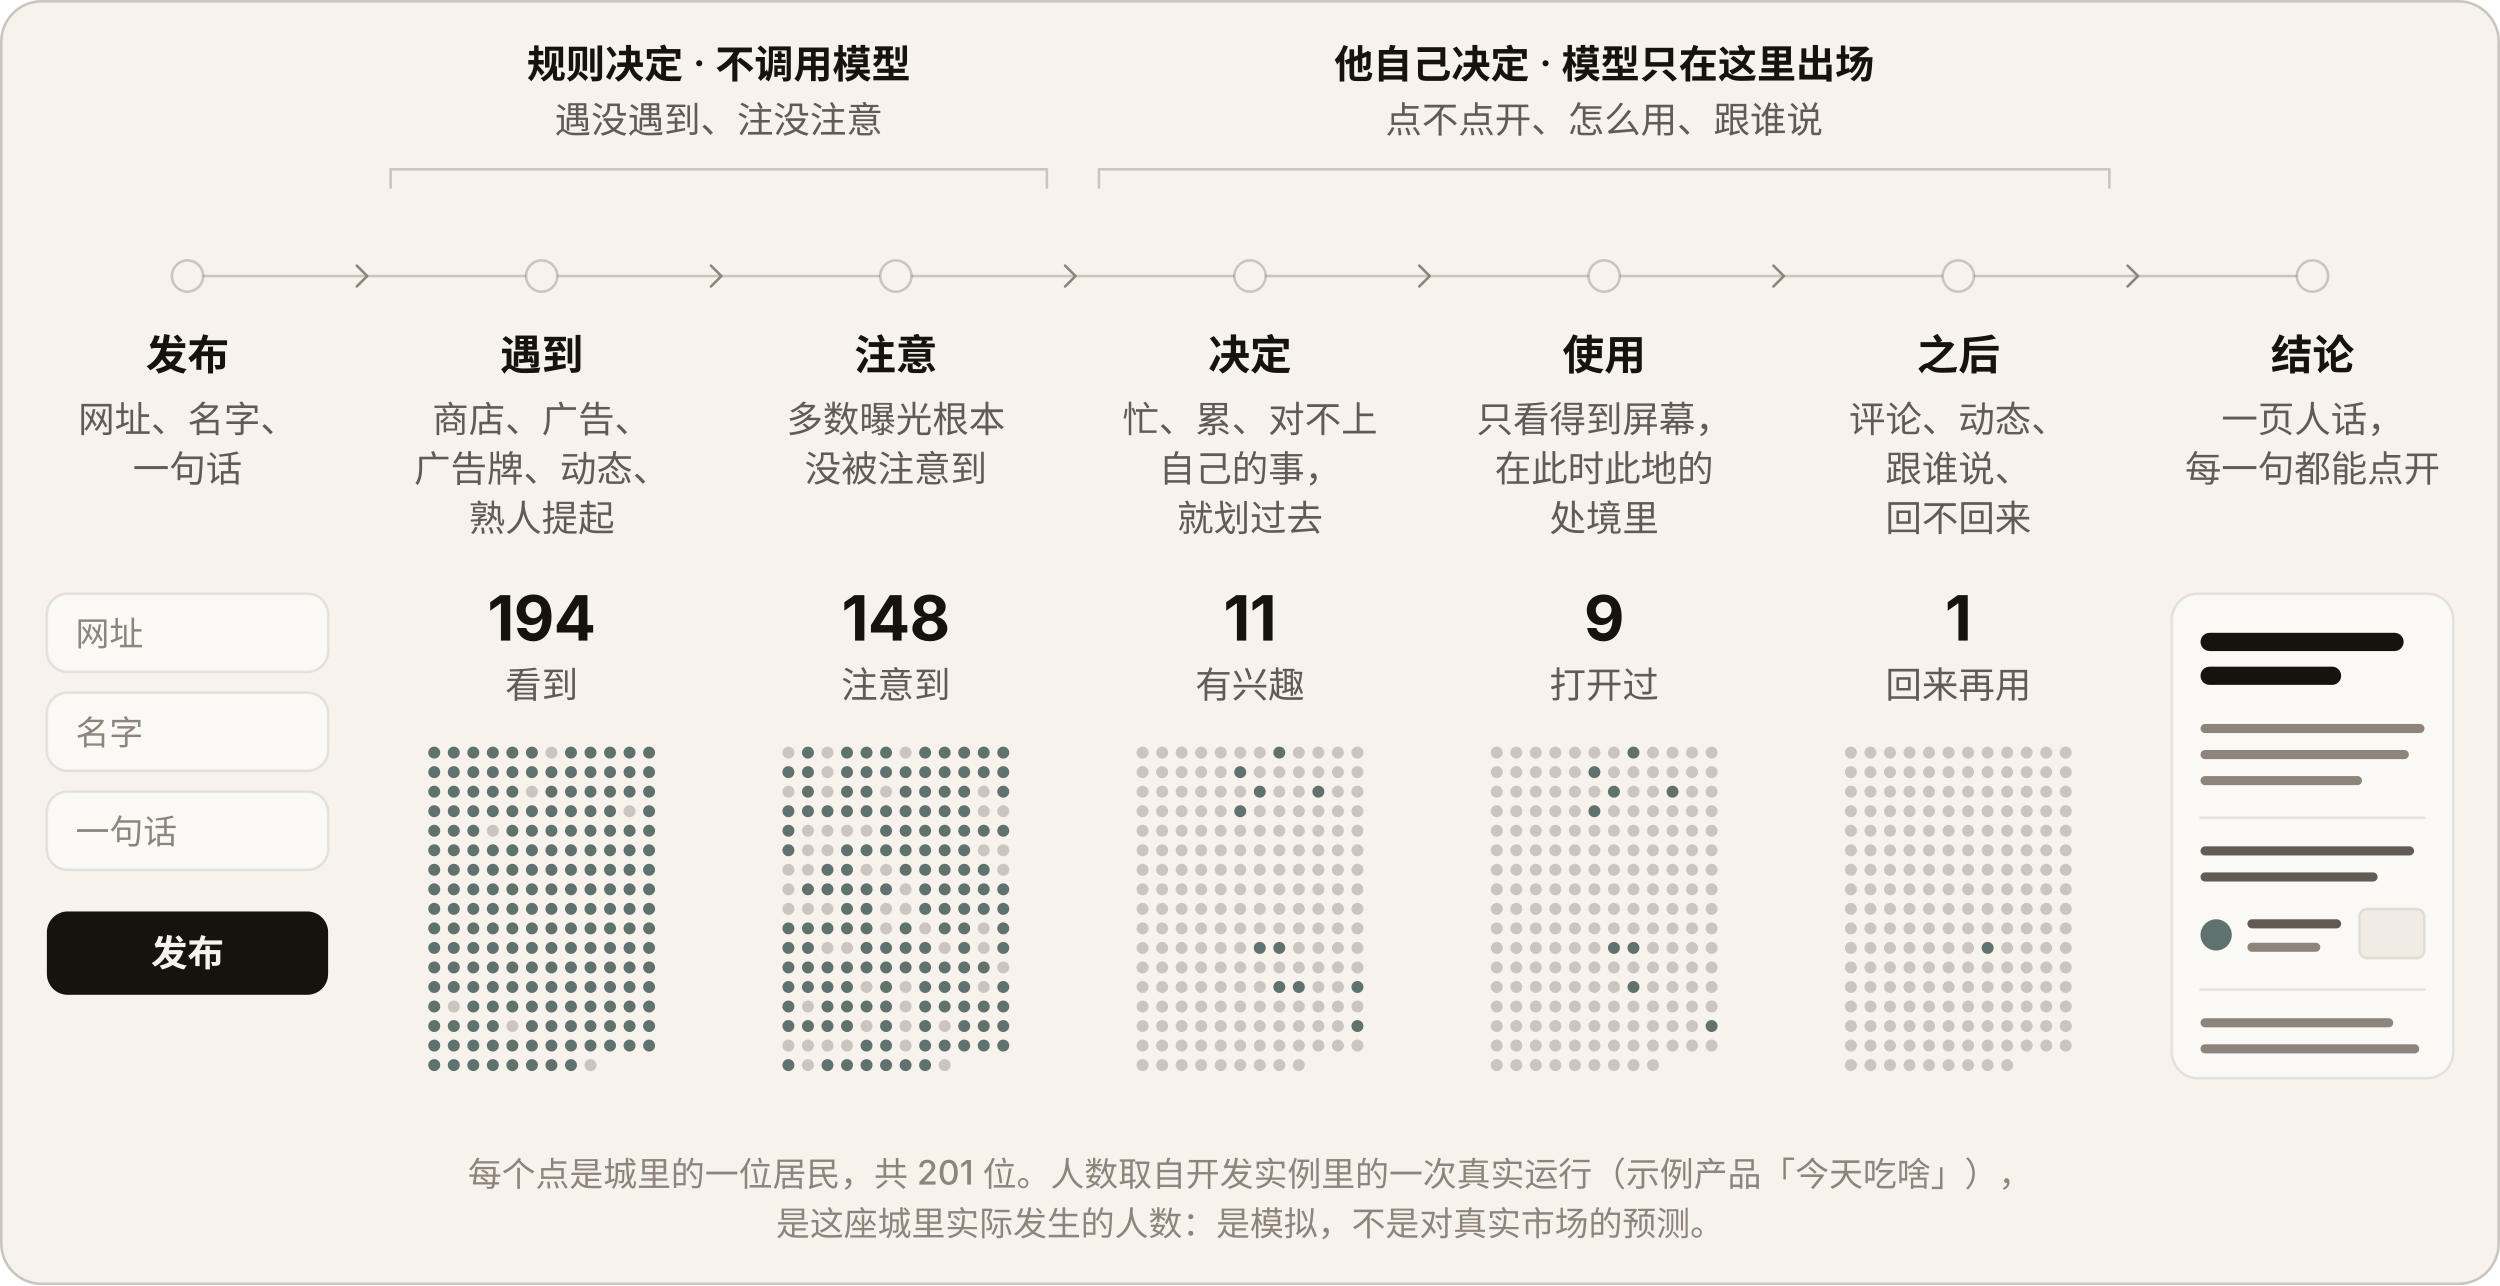
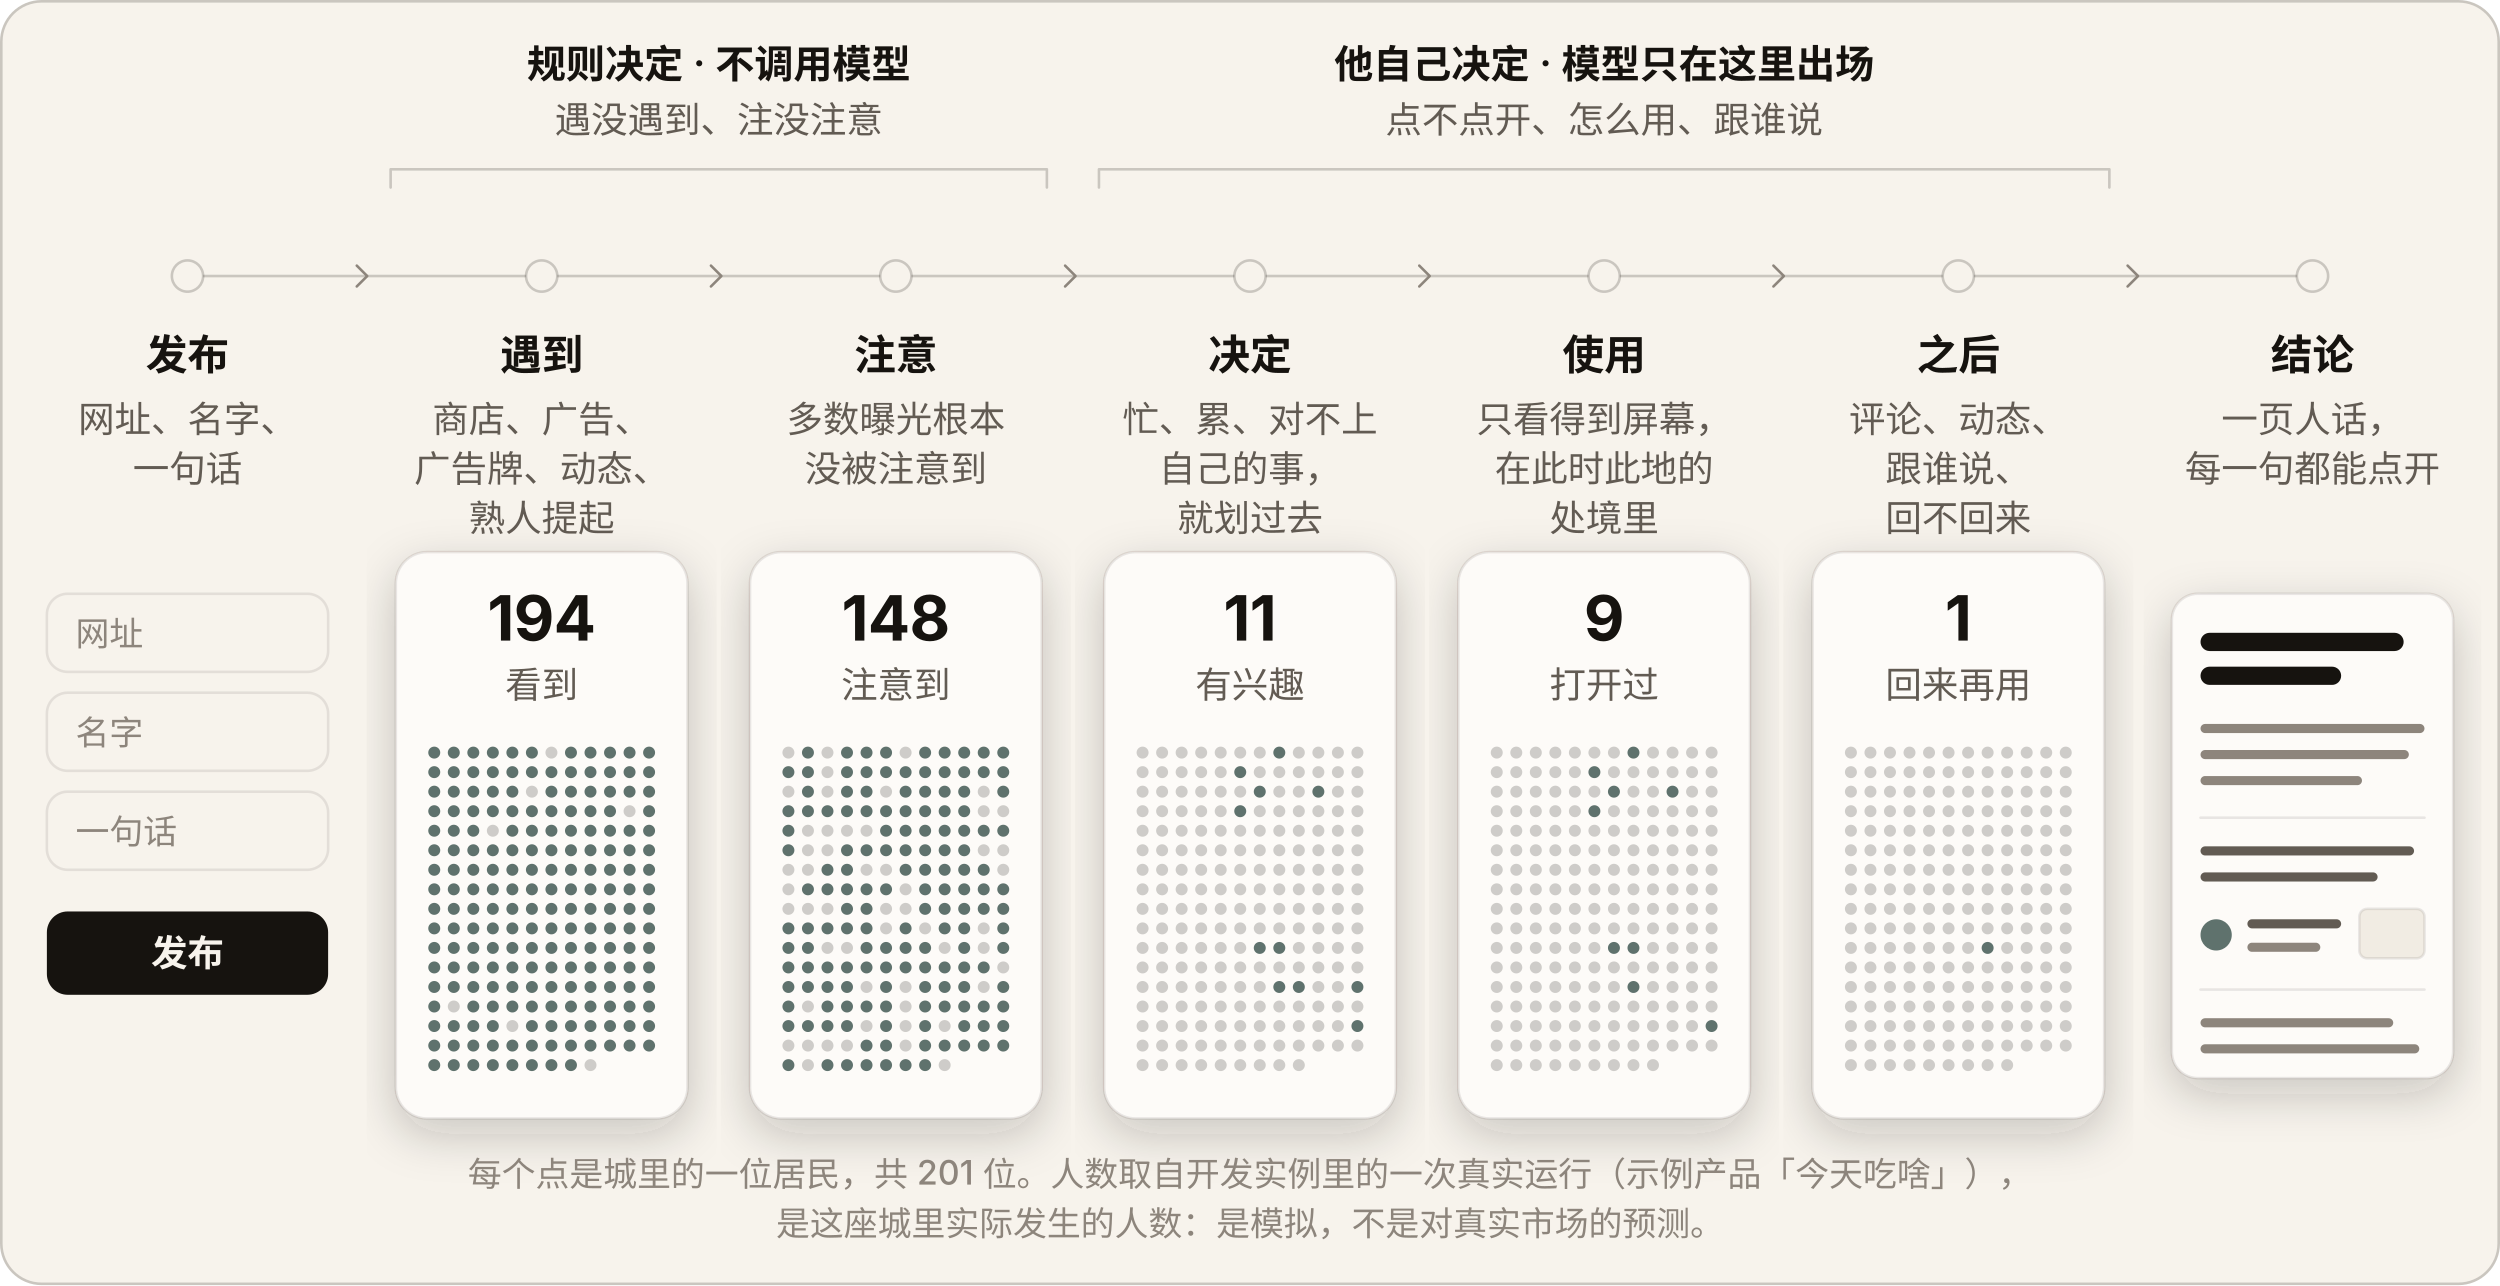
<svg xmlns="http://www.w3.org/2000/svg" class="fig fig-journey fig-n7" viewBox="0 0 960 493.5" width="960" height="493.5" role="img" aria-label="发布之后发生什么：产品被发布到城里，居民遇到它、注意到它、自己决定要不要点开、在自己的处境里使用、之后告诉别人，最后汇成一页结论。遇没遇到、注没注意由规则决定，其余由居民自己决定。" xml:lang="zh-CN">
-   <style>.fig text{font-family:Inter,ui-sans-serif,system-ui,-apple-system,"Segoe UI","PingFang SC","Hiragino Sans GB","Microsoft YaHei","Noto Sans CJK SC","Noto Sans SC",sans-serif}.fig .t{fill:#26221e;font-size:13px;font-weight:450}.fig .t-d{fill:#16130f}.fig .t-m{fill:#625b53}.fig .t-s{fill:#8d857c}.fig .t-inv{fill:#f7f3ec}.fig .t-link{fill:#4b6560}.fig .t-danger{fill:#9c4b4b}.fig .t-mono{font-family:ui-monospace,SFMono-Regular,Menlo,Consolas,"Liberation Mono","Noto Sans Mono CJK SC",monospace}.fig .t-sb{font-weight:600}.fig .t-b{font-weight:700}.fig .t-mid{text-anchor:middle}.fig .t-end{text-anchor:end}.fig .t-num{font-variant-numeric:tabular-nums}.fig .t-9{font-size:9px}.fig .t-11{font-size:11px}.fig .t-12{font-size:12px}.fig .t-13{font-size:13px}.fig .t-14{font-size:14px}.fig .t-15{font-size:15px}.fig .t-16{font-size:16px}.fig .t-19{font-size:19px}.fig .t-24{font-size:24px;letter-spacing:-0.01em}.fig .t-60{font-size:60px;letter-spacing:-0.03em}.fig .f-bg,.fig .f-card{fill:#f7f3ec}.fig .f-raised{fill:#fbf9f5}.fig .f-surface{fill:#fdfbf8}.fig .f-hover{fill:#f1ece3}.fig .f-fg{fill:#16130f}.fig .f-muted{fill:#625b53}.fig .f-subtle{fill:#8d857c}.fig .f-sage{fill:#5f726d}.fig .f-avatar{fill:#8d857c}.fig .f-accent{fill:#a5623f}.fig .f-accent-soft{fill:rgb(165 98 63 / 0.1)}.fig .f-danger{fill:#9c4b4b}.fig .no-fill{fill:none}.fig .s-line{stroke:rgb(44 38 32 / 0.1)}.fig .s-strong{stroke:rgb(44 38 32 / 0.22)}.fig .s-muted{stroke:#8d857c}.fig .s-fg{stroke:#16130f}.fig .s-sage{stroke:#5f726d}.fig .s-accent{stroke:#a5623f;stroke-width:1.5}.fig .s-danger{stroke:#9c4b4b}.fig .s-card{stroke:#f7f3ec;stroke-width:2}.fig .sw-2{stroke-width:2}.fig .dashed{stroke-dasharray:5 5}.fig .faint{opacity:0.45}.fig path,.fig line{stroke-linecap:round;stroke-linejoin:round}.fig .dot{fill:none;stroke-width:4.6;stroke-linecap:round}.fig .dot-off{stroke:rgb(44 38 32 / 0.22)}.fig .dot-on{stroke:#5f726d}.fig .now{opacity:0}.fig-n3 .now{animation:fig-now-3 7.8s cubic-bezier(0.2,0,0,1) infinite}.fig-n4 .now{animation:fig-now-4 10.4s cubic-bezier(0.2,0,0,1) infinite}.fig-n7 .now{animation:fig-now-7 18.2s cubic-bezier(0.2,0,0,1) infinite}.fig .now-2{animation-delay:2.6s}.fig .now-3{animation-delay:5.2s}.fig .now-4{animation-delay:7.8s}.fig .now-5{animation-delay:10.4s}.fig .now-6{animation-delay:13s}.fig .now-7{animation-delay:15.6s}@keyframes fig-now-3{0%{opacity:0}4%,29%{opacity:1}33.3%,100%{opacity:0}}@keyframes fig-now-4{0%{opacity:0}3%,22%{opacity:1}25%,100%{opacity:0}}@keyframes fig-now-7{0%{opacity:0}1.8%,12.5%{opacity:1}14.28%,100%{opacity:0}}.fig .ripple{opacity:0.5;transform-box:fill-box;transform-origin:center;animation:fig-ripple 2.6s cubic-bezier(0.2,0,0,1) infinite}@keyframes fig-ripple{0%{opacity:0.9;transform:scale(0.4)}70%,100%{opacity:0;transform:scale(1.5)}}.fig .breath{animation:fig-breath 5000ms cubic-bezier(0.45,0,0.55,1) infinite}@keyframes fig-breath{0%,100%{opacity:0.35}50%{opacity:1}}.fig .tw{animation:fig-twinkle 9s cubic-bezier(0.45,0,0.55,1) infinite}.fig .tw-2{animation-delay:-2.2s}.fig .tw-3{animation-delay:-4.6s}.fig .tw-4{animation-delay:-6.9s}@keyframes fig-twinkle{0%,38%,100%{opacity:1}46%,72%{opacity:0.12}80%{opacity:1}}.fig .px-a{fill:#5f726d}.fig .px-b{fill:#3e4f4b}.fig .px-lit{fill:#a5623f}.fig .px-dim{fill:#f7f3ec;opacity:.5}@media (prefers-reduced-motion:reduce){.fig *{animation:none!important}}</style>
+   <style>.fig text{font-family:Inter,ui-sans-serif,system-ui,-apple-system,"Segoe UI","PingFang SC","Hiragino Sans GB","Microsoft YaHei","Noto Sans CJK SC","Noto Sans SC",sans-serif}.fig .t{fill:#26221e;font-size:13px;font-weight:450}.fig .t-d{fill:#16130f}.fig .t-m{fill:#625b53}.fig .t-s{fill:#8d857c}.fig .t-inv{fill:#f7f3ec}.fig .t-link{fill:#4b6560}.fig .t-danger{fill:#9c4b4b}.fig .t-mono{font-family:ui-monospace,SFMono-Regular,Menlo,Consolas,"Liberation Mono","Noto Sans Mono CJK SC",monospace}.fig .t-sb{font-weight:600}.fig .t-b{font-weight:700}.fig .t-mid{text-anchor:middle}.fig .t-end{text-anchor:end}.fig .t-num{font-variant-numeric:tabular-nums}.fig .t-9{font-size:9px}.fig .t-11{font-size:11px}.fig .t-12{font-size:12px}.fig .t-13{font-size:13px}.fig .t-14{font-size:14px}.fig .t-15{font-size:15px}.fig .t-16{font-size:16px}.fig .t-19{font-size:19px}.fig .t-24{font-size:24px;letter-spacing:-0.01em}.fig .t-60{font-size:60px;letter-spacing:-0.03em}.fig .f-bg,.fig .f-card{fill:#f7f3ec}.fig .f-inset{fill:#f7f3ec}.fig .f-track{fill:rgb(44 38 32 / 0.1)}.fig .f-danger-wash{fill:#9c4b4b;fill-opacity:0.07}.fig .s-hl{stroke:#fffefc;stroke-opacity:0.09}.fig .fx-shadow{flood-color:rgb(38 34 30 / 0.4);flood-opacity:0.55}.fig .f-raised{fill:#fbf9f5}.fig .f-surface{fill:#fdfbf8}.fig .f-hover{fill:#f1ece3}.fig .f-fg{fill:#16130f}.fig .f-muted{fill:#625b53}.fig .f-subtle{fill:#8d857c}.fig .f-sage{fill:#5f726d}.fig .f-avatar{fill:#8d857c}.fig .f-accent{fill:#a5623f}.fig .f-accent-soft{fill:rgb(165 98 63 / 0.1)}.fig .f-danger{fill:#9c4b4b}.fig .no-fill{fill:none}.fig .s-line{stroke:rgb(44 38 32 / 0.1)}.fig .s-strong{stroke:rgb(44 38 32 / 0.22)}.fig .s-muted{stroke:#8d857c}.fig .s-fg{stroke:#16130f}.fig .s-sage{stroke:#5f726d}.fig .s-accent{stroke:#a5623f;stroke-width:1.5}.fig .s-danger{stroke:#9c4b4b}.fig .s-card{stroke:#f7f3ec;stroke-width:2}.fig .sw-2{stroke-width:2}.fig .dashed{stroke-dasharray:5 5}.fig .faint{opacity:0.45}.fig path,.fig line{stroke-linecap:round;stroke-linejoin:round}.fig .dot{fill:none;stroke-width:4.6;stroke-linecap:round}.fig .dot-off{stroke:rgb(44 38 32 / 0.22)}.fig .dot-on{stroke:#5f726d}.fig .now{opacity:0}.fig-n3 .now{animation:fig-now-3 7.8s cubic-bezier(0.2,0,0,1) infinite}.fig-n4 .now{animation:fig-now-4 10.4s cubic-bezier(0.2,0,0,1) infinite}.fig-n7 .now{animation:fig-now-7 18.2s cubic-bezier(0.2,0,0,1) infinite}.fig .now-2{animation-delay:2.6s}.fig .now-3{animation-delay:5.2s}.fig .now-4{animation-delay:7.8s}.fig .now-5{animation-delay:10.4s}.fig .now-6{animation-delay:13s}.fig .now-7{animation-delay:15.6s}@keyframes fig-now-3{0%{opacity:0}4%,29%{opacity:1}33.3%,100%{opacity:0}}@keyframes fig-now-4{0%{opacity:0}3%,22%{opacity:1}25%,100%{opacity:0}}@keyframes fig-now-7{0%{opacity:0}1.8%,12.5%{opacity:1}14.28%,100%{opacity:0}}.fig .ripple{opacity:0.5;transform-box:fill-box;transform-origin:center;animation:fig-ripple 2.6s cubic-bezier(0.2,0,0,1) infinite}@keyframes fig-ripple{0%{opacity:0.9;transform:scale(0.4)}70%,100%{opacity:0;transform:scale(1.5)}}.fig .breath{animation:fig-breath 5000ms cubic-bezier(0.45,0,0.55,1) infinite}@keyframes fig-breath{0%,100%{opacity:0.35}50%{opacity:1}}.fig .tw{animation:fig-twinkle 9s cubic-bezier(0.45,0,0.55,1) infinite}.fig .tw-2{animation-delay:-2.2s}.fig .tw-3{animation-delay:-4.6s}.fig .tw-4{animation-delay:-6.9s}@keyframes fig-twinkle{0%,38%,100%{opacity:1}46%,72%{opacity:0.12}80%{opacity:1}}.fig .px-a{fill:#5f726d}.fig .px-b{fill:#3e4f4b}.fig .px-lit{fill:#a5623f}.fig .px-dim{fill:#f7f3ec;opacity:.5}@media (prefers-reduced-motion:reduce){.fig *{animation:none!important}}</style>
  <defs>
    <clipPath id="fig-card">
      <rect width="960" height="493.5" rx="16" />
    </clipPath>
  </defs>
  <g clip-path="url(#fig-card)">
    <rect width="960" height="493.5" fill="#f7f3ec" />
+     <defs>
+       <filter id="fx-journey" x="-10%" y="-10%" width="120%" height="140%">
+         <feDropShadow class="fx-shadow" dx="0" dy="6" stdDeviation="9" />
+       </filter>
+     </defs>
    <text x="276" y="30" class="t t-d t-sb t-15 t-mid">规则决定 · 不调用模型</text>
    <text x="276" y="51" class="t t-m t-14 t-mid">遇没遇到、注没注意</text>
    <path d="M150 72v-7h252v7" class="s-strong no-fill" />
    <text x="616" y="30" class="t t-d t-sb t-15 t-mid">他自己决定 · 模型只在这里出场</text>
    <text x="616" y="51" class="t t-m t-14 t-mid">点不点开、怎么用、跟谁说</text>
    <path d="M422 72v-7h388v7" class="s-strong no-fill" />
    <g class="now now-1" aria-hidden="true">
      <rect x="10" y="90" width="124" height="337.5" rx="14" class="f-accent-soft" />
    </g>
    <g class="now now-2" aria-hidden="true">
      <rect x="146" y="90" width="124" height="337.5" rx="14" class="f-accent-soft" />
    </g>
    <g class="now now-3" aria-hidden="true">
      <rect x="282" y="90" width="124" height="337.5" rx="14" class="f-accent-soft" />
    </g>
    <g class="now now-4" aria-hidden="true">
      <rect x="418" y="90" width="124" height="337.5" rx="14" class="f-accent-soft" />
    </g>
    <g class="now now-5" aria-hidden="true">
      <rect x="554" y="90" width="124" height="337.5" rx="14" class="f-accent-soft" />
    </g>
    <g class="now now-6" aria-hidden="true">
      <rect x="690" y="90" width="124" height="337.5" rx="14" class="f-accent-soft" />
    </g>
    <g class="now now-7" aria-hidden="true">
      <rect x="826" y="90" width="124" height="337.5" rx="14" class="f-accent-soft" />
    </g>
    <path d="M72 106L888 106" class="s-strong" />
    <path d="M137 102l4 4l-4 4" class="s-muted no-fill" />
    <path d="M273 102l4 4l-4 4" class="s-muted no-fill" />
    <path d="M409 102l4 4l-4 4" class="s-muted no-fill" />
    <path d="M545 102l4 4l-4 4" class="s-muted no-fill" />
    <path d="M681 102l4 4l-4 4" class="s-muted no-fill" />
    <path d="M817 102l4 4l-4 4" class="s-muted no-fill" />
    <circle cx="72" cy="106" r="6" class="f-bg s-strong" />
    <g class="now now-1" aria-hidden="true">
      <circle cx="72" cy="106" r="6" class="f-accent" />
      <circle cx="72" cy="106" r="11" class="no-fill s-accent faint" />
    </g>
    <text x="72" y="142" class="t t-d t-b t-16 t-mid">发布</text>
    <text x="72" y="166" class="t t-m t-14 t-mid">网址、名字、</text>
    <text x="72" y="185" class="t t-m t-14 t-mid">一句话</text>
    <circle cx="208" cy="106" r="6" class="f-bg s-strong" />
    <g class="now now-2" aria-hidden="true">
      <circle cx="208" cy="106" r="6" class="f-accent" />
      <circle cx="208" cy="106" r="11" class="no-fill s-accent faint" />
    </g>
    <text x="208" y="142" class="t t-d t-b t-16 t-mid">遇到</text>
    <text x="208" y="166" class="t t-m t-14 t-mid">商店、广告、</text>
    <text x="208" y="185" class="t t-m t-14 t-mid">广告牌、动态、</text>
    <text x="208" y="204" class="t t-m t-14 t-mid">熟人提起</text>
    <circle cx="344" cy="106" r="6" class="f-bg s-strong" />
    <g class="now now-3" aria-hidden="true">
      <circle cx="344" cy="106" r="6" class="f-accent" />
      <circle cx="344" cy="106" r="11" class="no-fill s-accent faint" />
    </g>
    <text x="344" y="142" class="t t-d t-b t-16 t-mid">注意</text>
    <text x="344" y="166" class="t t-m t-14 t-mid">多数曝光根本</text>
    <text x="344" y="185" class="t t-m t-14 t-mid">没被注意到</text>
    <circle cx="480" cy="106" r="6" class="f-bg s-strong" />
    <g class="now now-4" aria-hidden="true">
      <circle cx="480" cy="106" r="6" class="f-accent" />
      <circle cx="480" cy="106" r="11" class="no-fill s-accent faint" />
    </g>
    <text x="480" y="142" class="t t-d t-b t-16 t-mid">决定</text>
    <text x="480" y="166" class="t t-m t-14 t-mid">忙、累、对不上</text>
    <text x="480" y="185" class="t t-m t-14 t-mid">自己的事，</text>
    <text x="480" y="204" class="t t-m t-14 t-mid">就划过去</text>
    <circle cx="616" cy="106" r="6" class="f-bg s-strong" />
    <g class="now now-5" aria-hidden="true">
      <circle cx="616" cy="106" r="6" class="f-accent" />
      <circle cx="616" cy="106" r="11" class="no-fill s-accent faint" />
    </g>
    <text x="616" y="142" class="t t-d t-b t-16 t-mid">使用</text>
    <text x="616" y="166" class="t t-m t-14 t-mid">只看得到屏幕，</text>
    <text x="616" y="185" class="t t-m t-14 t-mid">在此时此地的</text>
    <text x="616" y="204" class="t t-m t-14 t-mid">处境里</text>
    <circle cx="752" cy="106" r="6" class="f-bg s-strong" />
    <g class="now now-6" aria-hidden="true">
      <circle cx="752" cy="106" r="6" class="f-accent" />
      <circle cx="752" cy="106" r="11" class="no-fill s-accent faint" />
    </g>
    <text x="752" y="142" class="t t-d t-b t-16 t-mid">之后</text>
    <text x="752" y="166" class="t t-m t-14 t-mid">评论、动态、</text>
    <text x="752" y="185" class="t t-m t-14 t-mid">跟谁说、</text>
    <text x="752" y="204" class="t t-m t-14 t-mid">回不回来</text>
    <circle cx="888" cy="106" r="6" class="f-bg s-strong" />
    <g class="now now-7" aria-hidden="true">
      <circle cx="888" cy="106" r="6" class="f-accent" />
      <circle cx="888" cy="106" r="11" class="no-fill s-accent faint" />
    </g>
    <text x="888" y="142" class="t t-d t-b t-16 t-mid">结论</text>
    <text x="888" y="166" class="t t-m t-14 t-mid">一页人话，</text>
    <text x="888" y="185" class="t t-m t-14 t-mid">每一句都能点开</text>
+     <rect x="152" y="212" width="112" height="217.5" rx="12" class="f-surface s-line" filter="url(#fx-journey)" />
+     <path d="M164 212.75H252" class="s-hl no-fill" />
    <text x="208" y="246" class="t t-d t-b t-24 t-mid t-num">194</text>
    <text x="208" y="268" class="t t-m t-14 t-mid">看到</text>
    <path d="M211.75 289h0M204.25 304h0M241.75 311.5h0M189.25 319h0M174.25 386.5h0M196.75 394h0M226.75 409h0" class="dot dot-off" />
    <path d="M166.75 289h0M174.25 289h0M181.75 289h0M189.25 289h0M196.75 289h0M204.25 289h0M219.25 289h0M226.75 289h0M234.25 289h0M241.75 289h0M249.25 289h0M166.75 296.5h0M174.25 296.5h0M181.75 296.5h0M189.25 296.5h0M196.75 296.5h0M204.25 296.5h0M211.75 296.5h0M219.25 296.5h0M226.75 296.5h0M234.25 296.5h0M241.75 296.5h0M249.25 296.5h0M166.75 304h0M174.25 304h0M181.75 304h0M189.25 304h0M196.75 304h0M211.75 304h0M219.25 304h0M226.75 304h0M234.25 304h0M241.75 304h0M249.25 304h0M166.75 311.5h0M174.25 311.5h0M181.75 311.5h0M189.25 311.5h0M196.75 311.5h0M204.25 311.5h0M211.75 311.5h0M219.25 311.5h0M226.75 311.5h0M234.25 311.5h0M249.25 311.5h0M166.75 319h0M174.25 319h0M181.75 319h0M196.75 319h0M204.25 319h0M211.75 319h0M219.25 319h0M226.75 319h0M234.25 319h0M241.75 319h0M249.25 319h0M166.75 326.5h0M174.25 326.5h0M181.75 326.5h0M189.25 326.5h0M196.75 326.5h0M204.25 326.5h0M211.75 326.5h0M219.25 326.5h0M226.75 326.5h0M234.25 326.5h0M241.75 326.5h0M249.25 326.5h0M166.75 334h0M174.25 334h0M181.75 334h0M189.25 334h0M196.75 334h0M204.25 334h0M211.75 334h0M219.25 334h0M226.75 334h0M234.25 334h0M241.75 334h0M249.25 334h0M166.75 341.5h0M174.25 341.5h0M181.75 341.5h0M189.25 341.5h0M196.75 341.5h0M204.25 341.5h0M211.75 341.5h0M219.25 341.5h0M226.75 341.5h0M234.25 341.5h0M241.75 341.5h0M249.25 341.5h0M166.75 349h0M174.25 349h0M181.75 349h0M189.25 349h0M196.75 349h0M204.25 349h0M211.75 349h0M219.25 349h0M226.75 349h0M234.25 349h0M241.75 349h0M249.25 349h0M166.75 356.5h0M174.25 356.5h0M181.75 356.5h0M189.25 356.5h0M196.75 356.5h0M204.25 356.5h0M211.75 356.5h0M219.25 356.5h0M226.75 356.5h0M234.25 356.5h0M241.75 356.5h0M249.25 356.5h0M166.75 364h0M174.25 364h0M181.75 364h0M189.25 364h0M196.75 364h0M204.25 364h0M211.75 364h0M219.25 364h0M226.75 364h0M234.25 364h0M241.75 364h0M249.25 364h0M166.75 371.5h0M174.25 371.5h0M181.75 371.5h0M189.25 371.5h0M196.75 371.5h0M204.25 371.5h0M211.75 371.5h0M219.25 371.5h0M226.75 371.5h0M234.25 371.5h0M241.75 371.5h0M249.25 371.5h0M166.75 379h0M174.25 379h0M181.75 379h0M189.25 379h0M196.75 379h0M204.25 379h0M211.75 379h0M219.25 379h0M226.75 379h0M234.25 379h0M241.75 379h0M249.25 379h0M166.75 386.5h0M181.75 386.5h0M189.25 386.5h0M196.75 386.5h0M204.25 386.5h0M211.75 386.5h0M219.25 386.5h0M226.75 386.5h0M234.25 386.5h0M241.75 386.5h0M249.25 386.5h0M166.75 394h0M174.25 394h0M181.75 394h0M189.25 394h0M204.25 394h0M211.75 394h0M219.25 394h0M226.75 394h0M234.25 394h0M241.75 394h0M249.25 394h0M166.75 401.5h0M174.25 401.5h0M181.75 401.5h0M189.25 401.5h0M196.75 401.5h0M204.25 401.5h0M211.75 401.5h0M219.25 401.5h0M226.75 401.5h0M234.25 401.5h0M241.75 401.5h0M249.25 401.5h0M166.75 409h0M174.25 409h0M181.75 409h0M189.25 409h0M196.75 409h0M204.25 409h0M211.75 409h0M219.25 409h0" class="dot dot-on" />
+     <rect x="288" y="212" width="112" height="217.5" rx="12" class="f-surface s-line" filter="url(#fx-journey)" />
+     <path d="M300 212.75H388" class="s-hl no-fill" />
    <text x="344" y="246" class="t t-d t-b t-24 t-mid t-num">148</text>
    <text x="344" y="268" class="t t-m t-14 t-mid">注意到</text>
    <path d="M302.75 289h0M317.75 289h0M347.75 289h0M317.75 296.5h0M302.75 304h0M317.75 304h0M340.25 304h0M377.75 304h0M377.75 311.5h0M385.25 311.5h0M310.25 319h0M317.75 319h0M325.25 319h0M332.75 319h0M310.25 326.5h0M317.75 326.5h0M377.75 326.5h0M385.25 326.5h0M302.75 334h0M310.25 334h0M332.75 334h0M340.25 334h0M385.25 334h0M302.75 341.5h0M347.75 341.5h0M302.75 349h0M310.25 349h0M317.75 349h0M340.25 349h0M347.75 349h0M340.25 356.5h0M355.25 356.5h0M377.75 356.5h0M317.75 364h0M325.25 364h0M362.75 364h0M377.75 364h0M385.25 371.5h0M332.75 379h0M347.75 379h0M377.75 379h0M310.25 386.5h0M347.75 386.5h0M332.75 394h0M347.75 394h0M362.75 394h0M302.75 401.5h0M310.25 401.5h0M317.75 401.5h0M325.25 401.5h0M347.75 401.5h0M310.25 409h0M362.75 409h0" class="dot dot-off" />
    <path d="M310.25 289h0M325.25 289h0M332.75 289h0M340.25 289h0M355.25 289h0M362.75 289h0M370.25 289h0M377.75 289h0M385.25 289h0M302.75 296.5h0M310.25 296.5h0M325.25 296.5h0M332.75 296.5h0M340.25 296.5h0M347.75 296.5h0M355.25 296.5h0M362.75 296.5h0M370.25 296.5h0M377.75 296.5h0M385.25 296.5h0M310.25 304h0M325.25 304h0M332.75 304h0M347.75 304h0M355.25 304h0M362.75 304h0M370.25 304h0M385.25 304h0M302.75 311.5h0M310.25 311.5h0M317.75 311.5h0M325.25 311.5h0M332.75 311.5h0M340.25 311.5h0M347.75 311.5h0M355.25 311.5h0M362.75 311.5h0M370.25 311.5h0M302.75 319h0M340.25 319h0M347.75 319h0M355.25 319h0M362.75 319h0M370.25 319h0M377.75 319h0M385.25 319h0M302.75 326.5h0M325.25 326.5h0M332.75 326.5h0M340.25 326.5h0M347.75 326.5h0M355.25 326.5h0M362.75 326.5h0M370.25 326.5h0M317.75 334h0M325.25 334h0M347.75 334h0M355.25 334h0M362.75 334h0M370.25 334h0M377.75 334h0M310.25 341.5h0M317.75 341.5h0M325.25 341.5h0M332.75 341.5h0M340.25 341.5h0M355.25 341.5h0M362.75 341.5h0M370.25 341.5h0M377.75 341.5h0M385.25 341.5h0M325.25 349h0M332.75 349h0M355.25 349h0M362.75 349h0M370.25 349h0M377.75 349h0M385.25 349h0M302.75 356.5h0M310.25 356.5h0M317.75 356.5h0M325.25 356.5h0M332.75 356.5h0M347.75 356.5h0M362.75 356.5h0M370.25 356.5h0M385.25 356.5h0M302.75 364h0M310.25 364h0M332.75 364h0M340.25 364h0M347.75 364h0M355.25 364h0M370.25 364h0M385.25 364h0M302.75 371.5h0M310.25 371.5h0M317.75 371.5h0M325.25 371.5h0M332.75 371.5h0M340.25 371.5h0M347.75 371.5h0M355.25 371.5h0M362.75 371.5h0M370.25 371.5h0M377.75 371.5h0M302.75 379h0M310.25 379h0M317.75 379h0M325.25 379h0M340.25 379h0M355.25 379h0M362.75 379h0M370.25 379h0M385.25 379h0M302.75 386.5h0M317.75 386.5h0M325.25 386.5h0M332.75 386.5h0M340.25 386.5h0M355.25 386.5h0M362.75 386.5h0M370.25 386.5h0M377.75 386.5h0M385.25 386.5h0M302.75 394h0M310.25 394h0M317.75 394h0M325.25 394h0M340.25 394h0M355.25 394h0M370.25 394h0M377.75 394h0M385.25 394h0M332.75 401.5h0M340.25 401.5h0M355.25 401.5h0M362.75 401.5h0M370.25 401.5h0M377.75 401.5h0M385.25 401.5h0M302.75 409h0M317.75 409h0M325.25 409h0M332.75 409h0M340.25 409h0M347.75 409h0M355.25 409h0" class="dot dot-on" />
+     <rect x="424" y="212" width="112" height="217.5" rx="12" class="f-surface s-line" filter="url(#fx-journey)" />
+     <path d="M436 212.75H524" class="s-hl no-fill" />
    <text x="480" y="246" class="t t-d t-b t-24 t-mid t-num">11</text>
    <text x="480" y="268" class="t t-m t-14 t-mid">有兴趣</text>
    <path d="M438.75 289h0M446.25 289h0M453.75 289h0M461.25 289h0M468.75 289h0M476.25 289h0M483.75 289h0M498.75 289h0M506.25 289h0M513.75 289h0M521.25 289h0M438.75 296.5h0M446.25 296.5h0M453.75 296.5h0M461.25 296.5h0M468.75 296.5h0M483.75 296.5h0M491.25 296.5h0M498.75 296.5h0M506.25 296.5h0M513.75 296.5h0M521.25 296.5h0M438.75 304h0M446.25 304h0M453.75 304h0M461.25 304h0M468.75 304h0M476.25 304h0M491.25 304h0M498.75 304h0M513.75 304h0M521.25 304h0M438.75 311.5h0M446.25 311.5h0M453.75 311.5h0M461.25 311.5h0M468.75 311.5h0M483.75 311.5h0M491.25 311.5h0M498.75 311.5h0M506.25 311.5h0M513.75 311.5h0M521.25 311.5h0M438.75 319h0M446.25 319h0M453.75 319h0M461.25 319h0M468.75 319h0M476.25 319h0M483.75 319h0M491.25 319h0M498.75 319h0M506.25 319h0M513.75 319h0M521.25 319h0M438.75 326.5h0M446.25 326.5h0M453.75 326.5h0M461.25 326.5h0M468.75 326.5h0M476.25 326.5h0M483.75 326.5h0M491.25 326.5h0M498.75 326.5h0M506.25 326.5h0M513.75 326.5h0M521.25 326.5h0M438.75 334h0M446.25 334h0M453.75 334h0M461.25 334h0M468.75 334h0M476.25 334h0M483.75 334h0M491.25 334h0M498.75 334h0M506.25 334h0M513.75 334h0M521.25 334h0M438.75 341.5h0M446.25 341.5h0M453.75 341.5h0M461.25 341.5h0M468.75 341.5h0M476.25 341.5h0M483.75 341.5h0M491.25 341.5h0M498.75 341.5h0M506.25 341.5h0M513.75 341.5h0M521.25 341.5h0M438.75 349h0M446.25 349h0M453.75 349h0M461.25 349h0M468.75 349h0M476.25 349h0M483.75 349h0M491.25 349h0M498.75 349h0M506.25 349h0M513.75 349h0M521.25 349h0M438.75 356.5h0M446.25 356.5h0M453.75 356.5h0M461.25 356.5h0M468.75 356.5h0M476.25 356.5h0M483.75 356.5h0M491.25 356.5h0M498.75 356.5h0M506.25 356.5h0M513.75 356.5h0M521.25 356.5h0M438.75 364h0M446.25 364h0M453.75 364h0M461.25 364h0M468.75 364h0M476.25 364h0M498.75 364h0M506.25 364h0M513.75 364h0M521.25 364h0M438.75 371.5h0M446.25 371.5h0M453.75 371.5h0M461.25 371.5h0M468.75 371.5h0M476.25 371.5h0M483.75 371.5h0M491.25 371.5h0M498.75 371.5h0M506.25 371.5h0M513.75 371.5h0M521.25 371.5h0M438.75 379h0M446.25 379h0M453.75 379h0M461.25 379h0M468.75 379h0M476.25 379h0M483.75 379h0M506.25 379h0M513.75 379h0M438.75 386.5h0M446.25 386.5h0M453.75 386.5h0M461.25 386.5h0M468.75 386.5h0M476.25 386.5h0M483.75 386.5h0M491.25 386.5h0M498.75 386.5h0M506.25 386.5h0M513.75 386.5h0M521.25 386.5h0M438.75 394h0M446.25 394h0M453.75 394h0M461.25 394h0M468.75 394h0M476.25 394h0M483.75 394h0M491.25 394h0M498.75 394h0M506.25 394h0M513.75 394h0M438.75 401.5h0M446.25 401.5h0M453.75 401.5h0M461.25 401.5h0M468.75 401.5h0M476.25 401.5h0M483.75 401.5h0M491.25 401.5h0M498.75 401.5h0M506.25 401.5h0M513.75 401.5h0M521.25 401.5h0M438.75 409h0M446.25 409h0M453.75 409h0M461.25 409h0M468.75 409h0M476.25 409h0M483.75 409h0M491.25 409h0M498.75 409h0" class="dot dot-off" />
    <path d="M491.25 289h0M476.25 296.5h0M483.75 304h0M506.25 304h0M476.25 311.5h0M483.75 364h0M491.25 364h0M491.25 379h0M498.75 379h0M521.25 379h0M521.25 394h0" class="dot dot-on" />
+     <rect x="560" y="212" width="112" height="217.5" rx="12" class="f-surface s-line" filter="url(#fx-journey)" />
+     <path d="M572 212.75H660" class="s-hl no-fill" />
    <text x="616" y="246" class="t t-d t-b t-24 t-mid t-num">9</text>
    <text x="616" y="268" class="t t-m t-14 t-mid">打开过</text>
    <path d="M574.75 289h0M582.25 289h0M589.75 289h0M597.25 289h0M604.75 289h0M612.25 289h0M619.75 289h0M634.75 289h0M642.25 289h0M649.75 289h0M657.25 289h0M574.75 296.5h0M582.25 296.5h0M589.75 296.5h0M597.25 296.5h0M604.75 296.5h0M619.75 296.5h0M627.25 296.5h0M634.75 296.5h0M642.25 296.5h0M649.75 296.5h0M657.25 296.5h0M574.75 304h0M582.25 304h0M589.75 304h0M597.25 304h0M604.75 304h0M612.25 304h0M627.25 304h0M634.75 304h0M649.75 304h0M657.25 304h0M574.75 311.5h0M582.25 311.5h0M589.75 311.5h0M597.25 311.5h0M604.75 311.5h0M619.75 311.5h0M627.25 311.5h0M634.75 311.5h0M642.25 311.5h0M649.75 311.5h0M657.25 311.5h0M574.75 319h0M582.25 319h0M589.75 319h0M597.25 319h0M604.75 319h0M612.25 319h0M619.75 319h0M627.25 319h0M634.75 319h0M642.25 319h0M649.75 319h0M657.25 319h0M574.75 326.5h0M582.25 326.5h0M589.75 326.5h0M597.25 326.5h0M604.75 326.5h0M612.25 326.5h0M619.75 326.5h0M627.25 326.5h0M634.75 326.5h0M642.25 326.5h0M649.75 326.5h0M657.25 326.5h0M574.75 334h0M582.25 334h0M589.75 334h0M597.25 334h0M604.75 334h0M612.25 334h0M619.75 334h0M627.25 334h0M634.75 334h0M642.25 334h0M649.75 334h0M657.25 334h0M574.75 341.5h0M582.25 341.5h0M589.75 341.5h0M597.25 341.5h0M604.75 341.5h0M612.25 341.5h0M619.75 341.5h0M627.25 341.5h0M634.75 341.5h0M642.25 341.5h0M649.75 341.5h0M657.25 341.5h0M574.75 349h0M582.25 349h0M589.75 349h0M597.25 349h0M604.75 349h0M612.25 349h0M619.75 349h0M627.25 349h0M634.75 349h0M642.25 349h0M649.75 349h0M657.25 349h0M574.75 356.5h0M582.25 356.5h0M589.75 356.5h0M597.25 356.5h0M604.75 356.5h0M612.25 356.5h0M619.75 356.5h0M627.25 356.5h0M634.75 356.5h0M642.25 356.5h0M649.75 356.5h0M657.25 356.5h0M574.75 364h0M582.25 364h0M589.75 364h0M597.25 364h0M604.75 364h0M612.25 364h0M634.75 364h0M642.25 364h0M649.75 364h0M657.25 364h0M574.75 371.5h0M582.25 371.5h0M589.75 371.5h0M597.25 371.5h0M604.75 371.5h0M612.25 371.5h0M619.75 371.5h0M627.25 371.5h0M634.75 371.5h0M642.25 371.5h0M649.75 371.5h0M657.25 371.5h0M574.75 379h0M582.25 379h0M589.75 379h0M597.25 379h0M604.75 379h0M612.25 379h0M619.75 379h0M634.75 379h0M642.25 379h0M649.75 379h0M657.25 379h0M574.75 386.5h0M582.25 386.5h0M589.75 386.5h0M597.25 386.5h0M604.75 386.5h0M612.25 386.5h0M619.75 386.5h0M627.25 386.5h0M634.75 386.5h0M642.25 386.5h0M649.75 386.5h0M657.25 386.5h0M574.75 394h0M582.25 394h0M589.75 394h0M597.25 394h0M604.75 394h0M612.25 394h0M619.75 394h0M627.25 394h0M634.75 394h0M642.25 394h0M649.75 394h0M574.75 401.5h0M582.25 401.5h0M589.75 401.5h0M597.25 401.5h0M604.75 401.5h0M612.25 401.5h0M619.75 401.5h0M627.25 401.5h0M634.75 401.5h0M642.25 401.5h0M649.75 401.5h0M657.25 401.5h0M574.75 409h0M582.25 409h0M589.75 409h0M597.25 409h0M604.75 409h0M612.25 409h0M619.75 409h0M627.25 409h0M634.75 409h0" class="dot dot-off" />
    <path d="M627.25 289h0M612.25 296.5h0M619.75 304h0M642.25 304h0M612.25 311.5h0M619.75 364h0M627.25 364h0M627.25 379h0M657.25 394h0" class="dot dot-on" />
+     <rect x="696" y="212" width="112" height="217.5" rx="12" class="f-surface s-line" filter="url(#fx-journey)" />
+     <path d="M708 212.75H796" class="s-hl no-fill" />
    <text x="752" y="246" class="t t-d t-b t-24 t-mid t-num">1</text>
    <text x="752" y="268" class="t t-m t-14 t-mid">回来再用</text>
    <path d="M710.75 289h0M718.25 289h0M725.75 289h0M733.25 289h0M740.75 289h0M748.25 289h0M755.75 289h0M763.25 289h0M770.75 289h0M778.25 289h0M785.75 289h0M793.25 289h0M710.75 296.5h0M718.25 296.5h0M725.75 296.5h0M733.25 296.5h0M740.75 296.5h0M748.25 296.5h0M755.75 296.5h0M763.25 296.5h0M770.75 296.5h0M778.25 296.5h0M785.75 296.5h0M793.25 296.5h0M710.75 304h0M718.25 304h0M725.75 304h0M733.25 304h0M740.75 304h0M748.25 304h0M755.75 304h0M763.25 304h0M770.75 304h0M778.25 304h0M785.75 304h0M793.25 304h0M710.75 311.5h0M718.25 311.5h0M725.75 311.5h0M733.25 311.5h0M740.75 311.5h0M748.25 311.5h0M755.75 311.5h0M763.25 311.5h0M770.75 311.5h0M778.25 311.5h0M785.75 311.5h0M793.25 311.5h0M710.75 319h0M718.25 319h0M725.75 319h0M733.25 319h0M740.75 319h0M748.25 319h0M755.75 319h0M763.25 319h0M770.75 319h0M778.25 319h0M785.75 319h0M793.25 319h0M710.75 326.5h0M718.25 326.5h0M725.75 326.5h0M733.25 326.5h0M740.75 326.5h0M748.25 326.5h0M755.75 326.5h0M763.25 326.5h0M770.75 326.5h0M778.25 326.5h0M785.75 326.5h0M793.25 326.5h0M710.75 334h0M718.25 334h0M725.75 334h0M733.25 334h0M740.75 334h0M748.25 334h0M755.75 334h0M763.25 334h0M770.75 334h0M778.25 334h0M785.75 334h0M793.25 334h0M710.75 341.5h0M718.25 341.5h0M725.75 341.5h0M733.25 341.5h0M740.75 341.5h0M748.25 341.5h0M755.75 341.5h0M763.25 341.5h0M770.75 341.5h0M778.25 341.5h0M785.75 341.5h0M793.25 341.5h0M710.75 349h0M718.25 349h0M725.75 349h0M733.25 349h0M740.75 349h0M748.25 349h0M755.75 349h0M763.25 349h0M770.75 349h0M778.25 349h0M785.75 349h0M793.25 349h0M710.75 356.5h0M718.25 356.5h0M725.75 356.5h0M733.25 356.5h0M740.75 356.5h0M748.25 356.5h0M755.75 356.5h0M763.25 356.5h0M770.75 356.5h0M778.25 356.5h0M785.75 356.5h0M793.25 356.5h0M710.75 364h0M718.25 364h0M725.75 364h0M733.25 364h0M740.75 364h0M748.25 364h0M755.75 364h0M770.75 364h0M778.25 364h0M785.75 364h0M793.25 364h0M710.75 371.5h0M718.25 371.5h0M725.75 371.5h0M733.25 371.5h0M740.75 371.5h0M748.25 371.5h0M755.75 371.5h0M763.25 371.5h0M770.75 371.5h0M778.25 371.5h0M785.75 371.5h0M793.25 371.5h0M710.75 379h0M718.25 379h0M725.75 379h0M733.25 379h0M740.75 379h0M748.25 379h0M755.75 379h0M763.25 379h0M770.75 379h0M778.25 379h0M785.75 379h0M793.25 379h0M710.75 386.5h0M718.25 386.5h0M725.75 386.5h0M733.25 386.5h0M740.75 386.5h0M748.25 386.5h0M755.75 386.5h0M763.25 386.5h0M770.75 386.5h0M778.25 386.5h0M785.75 386.5h0M793.25 386.5h0M710.75 394h0M718.25 394h0M725.75 394h0M733.25 394h0M740.75 394h0M748.25 394h0M755.75 394h0M763.25 394h0M770.75 394h0M778.25 394h0M785.75 394h0M793.25 394h0M710.75 401.5h0M718.25 401.5h0M725.75 401.5h0M733.25 401.5h0M740.75 401.5h0M748.25 401.5h0M755.75 401.5h0M763.25 401.5h0M770.75 401.5h0M778.25 401.5h0M785.75 401.5h0M793.25 401.5h0M710.75 409h0M718.25 409h0M725.75 409h0M733.25 409h0M740.75 409h0M748.25 409h0M755.75 409h0M763.25 409h0M770.75 409h0" class="dot dot-off" />
    <path d="M763.25 364h0" class="dot dot-on" />
-     <rect x="18" y="228" width="108" height="30" rx="8" class="f-raised s-line" />
+     <rect x="18" y="228" width="108" height="30" rx="8" class="f-inset s-line" />
    <text x="29" y="248" class="t t-s t-13">网址</text>
-     <rect x="18" y="266" width="108" height="30" rx="8" class="f-raised s-line" />
+     <rect x="18" y="266" width="108" height="30" rx="8" class="f-inset s-line" />
    <text x="29" y="286" class="t t-s t-13">名字</text>
-     <rect x="18" y="304" width="108" height="30" rx="8" class="f-raised s-line" />
+     <rect x="18" y="304" width="108" height="30" rx="8" class="f-inset s-line" />
    <text x="29" y="324" class="t t-s t-13">一句话</text>
    <rect x="18" y="350" width="108" height="32" rx="8" class="f-fg" />
    <text x="72" y="371" class="t t-inv t-sb t-14 t-mid">发布</text>
-     <rect x="834" y="228" width="108" height="186" rx="10" class="f-raised s-line" />
+     <rect x="834" y="228" width="108" height="186" rx="10" class="f-surface s-line" filter="url(#fx-journey)" />
+     <path d="M844 228.75H932" class="s-hl no-fill" />
    <rect x="845" y="243" width="78" height="7" rx="3.5" class="f-fg" />
    <rect x="845" y="256" width="54" height="7" rx="3.5" class="f-fg" />
    <rect x="845" y="278" width="86" height="3.5" rx="1.75" class="f-subtle" />
    <rect x="845" y="288" width="80" height="3.5" rx="1.75" class="f-subtle" />
    <rect x="845" y="298" width="62" height="3.5" rx="1.75" class="f-subtle" />
    <path d="M845 314L931 314" class="s-line" />
    <rect x="845" y="325" width="82" height="3.5" rx="1.75" class="f-muted" />
    <rect x="845" y="335" width="68" height="3.5" rx="1.75" class="f-muted" />
    <circle cx="851" cy="359" r="6" class="f-sage" />
    <rect x="863" y="353" width="36" height="3.5" rx="1.75" class="f-muted" />
    <rect x="863" y="362" width="28" height="3.5" rx="1.75" class="f-subtle" />
    <rect x="906" y="349" width="25" height="19" rx="3" class="f-hover s-line" />
    <path d="M845 380L931 380" class="s-line" />
    <rect x="845" y="391" width="74" height="3.5" rx="1.75" class="f-subtle" />
    <rect x="845" y="401" width="84" height="3.5" rx="1.75" class="f-subtle" />
    <text x="480" y="455.5" class="t t-s t-13 t-mid">每个点是城里的一位居民，共 201 位。人数取自开发实例里的一次真实运行（示例产品「今天吃啥」），</text>
    <text x="480" y="474.5" class="t t-s t-13 t-mid">是这座城里实际发生的人数：是模拟，不是对真实市场的预测。</text>
  </g>
  <rect x="0.5" y="0.5" width="959" height="492.5" rx="15.5" fill="none" stroke="rgb(44 38 32 / 0.22)" />
</svg>
